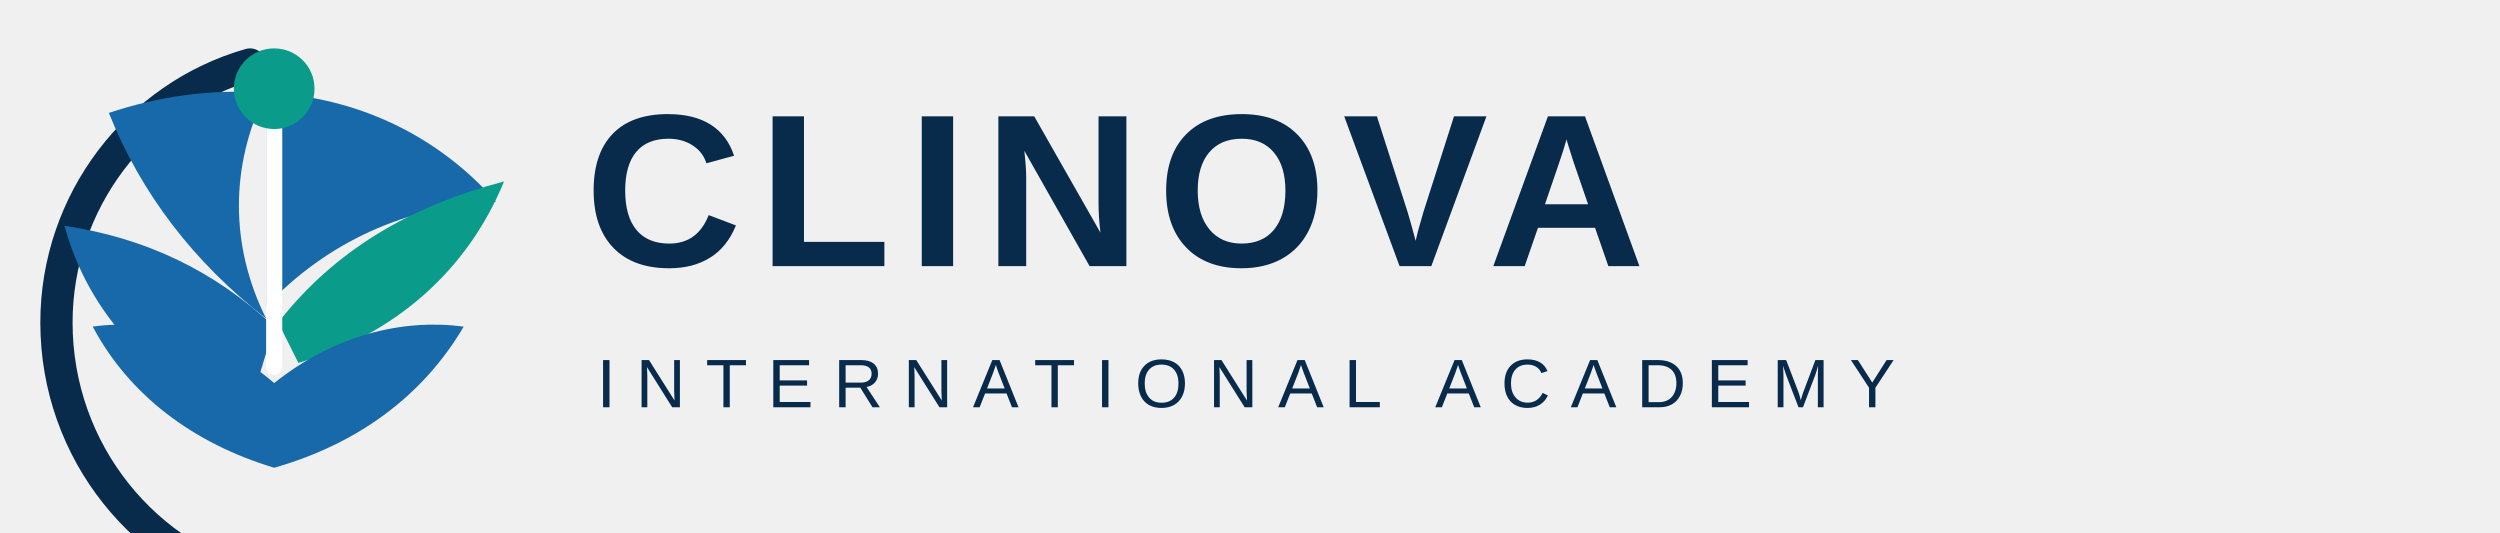
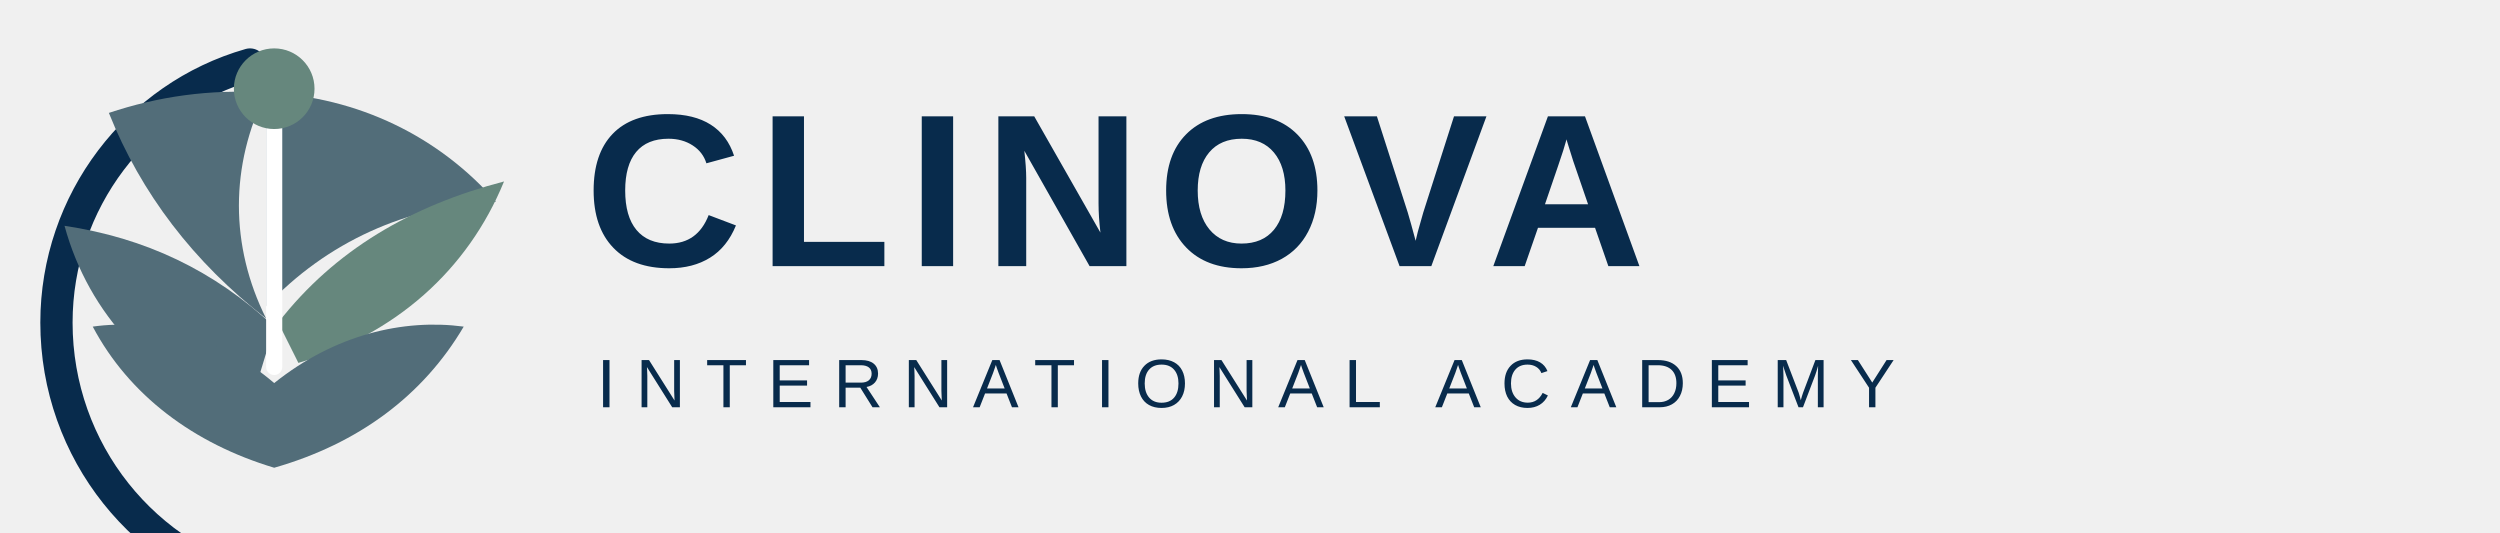
<svg xmlns="http://www.w3.org/2000/svg" viewBox="0 0 620 132" role="img" aria-labelledby="title desc">
  <g transform="translate(4 6)">
    <path d="M58 10c-28 8-48 34-48 64 0 32 22 59 52 66" fill="none" stroke="#082B4C" stroke-width="8" stroke-linecap="round" />
-     <path d="M62 17c23 1 43 11 57 27-22 1-42 10-57 26z" fill="#1769AA" />
-     <path d="M62 17c-9 18-9 38 0 56-18-14-31-31-39-51 12-4 25-6 39-5z" fill="#1769AA" />
-     <path d="M65 74c14-18 33-29 56-35-9 22-27 38-51 45z" fill="#0B9B8A" />
-     <path d="M64 75c-15-14-32-22-52-25 6 22 22 39 45 48z" fill="#1769AA" />
+     <path d="M62 17c23 1 43 11 57 27-22 1-42 10-57 26z" fill="#526D79" />
+     <path d="M62 17c-9 18-9 38 0 56-18-14-31-31-39-51 12-4 25-6 39-5z" fill="#526D79" />
+     <path d="M65 74c14-18 33-29 56-35-9 22-27 38-51 45z" fill="#66877D" />
+     <path d="M64 75c-15-14-32-22-52-25 6 22 22 39 45 48z" fill="#526D79" />
    <path d="M64 25v60" stroke="#fff" stroke-width="4" stroke-linecap="round" />
-     <circle cx="64" cy="16" r="10" fill="#0B9B8A" />
-     <path d="M19 75c14-2 31 2 45 14 15-12 32-16 47-14-10 17-26 29-47 35-20-6-36-18-45-35z" fill="#1769AA" />
+     <circle cx="64" cy="16" r="10" fill="#66877D" />
+     <path d="M19 75c14-2 31 2 45 14 15-12 32-16 47-14-10 17-26 29-47 35-20-6-36-18-45-35z" fill="#526D79" />
  </g>
  <text x="145" y="66" fill="#082B4C" font-family="Arial, Helvetica, sans-serif" font-size="54" font-weight="700" letter-spacing="4">CLINOVA</text>
  <text x="148" y="101" fill="#082B4C" font-family="Arial, Helvetica, sans-serif" font-size="17" font-weight="500" letter-spacing="5">INTERNATIONAL ACADEMY</text>
</svg>
